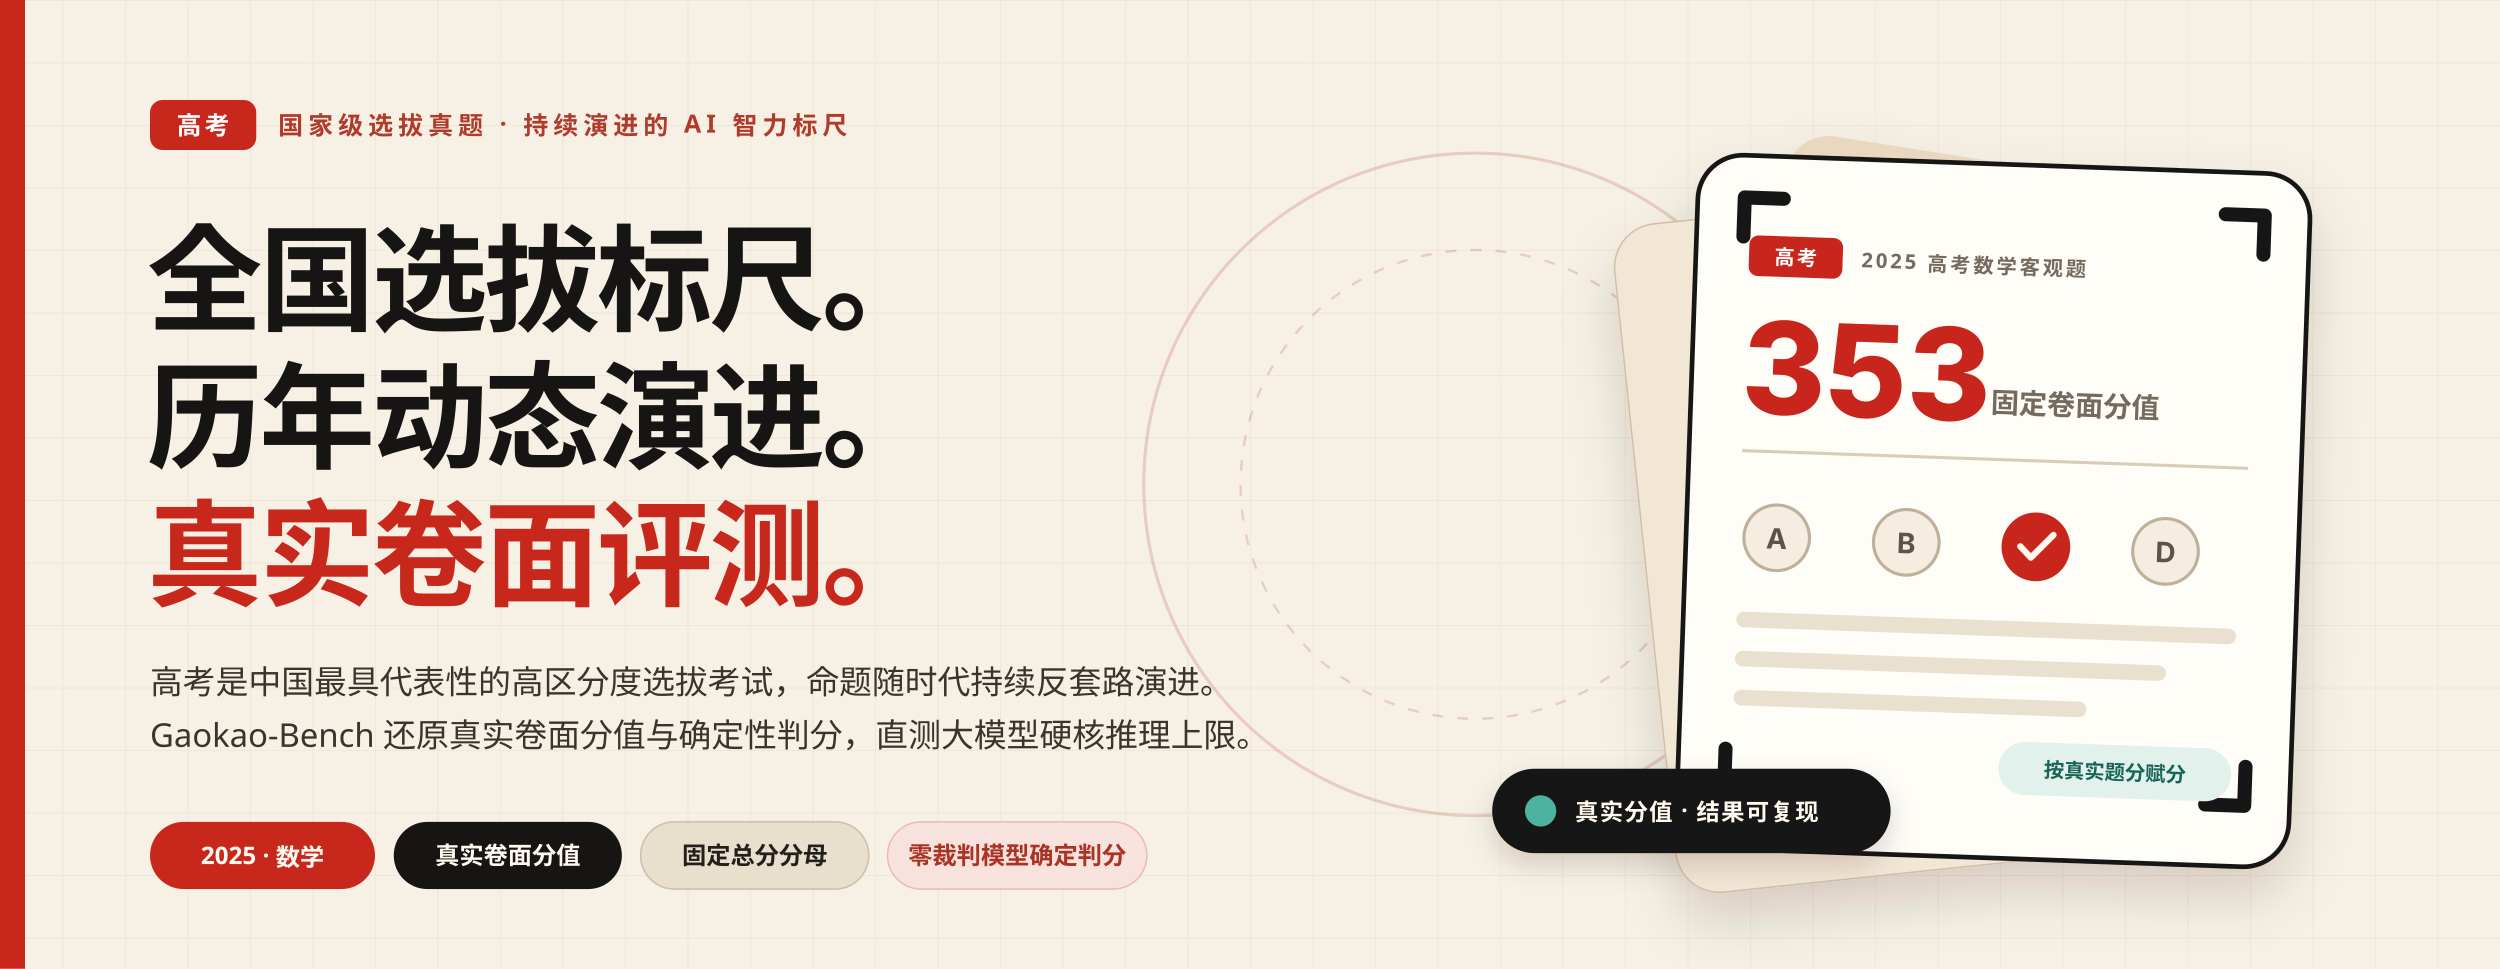
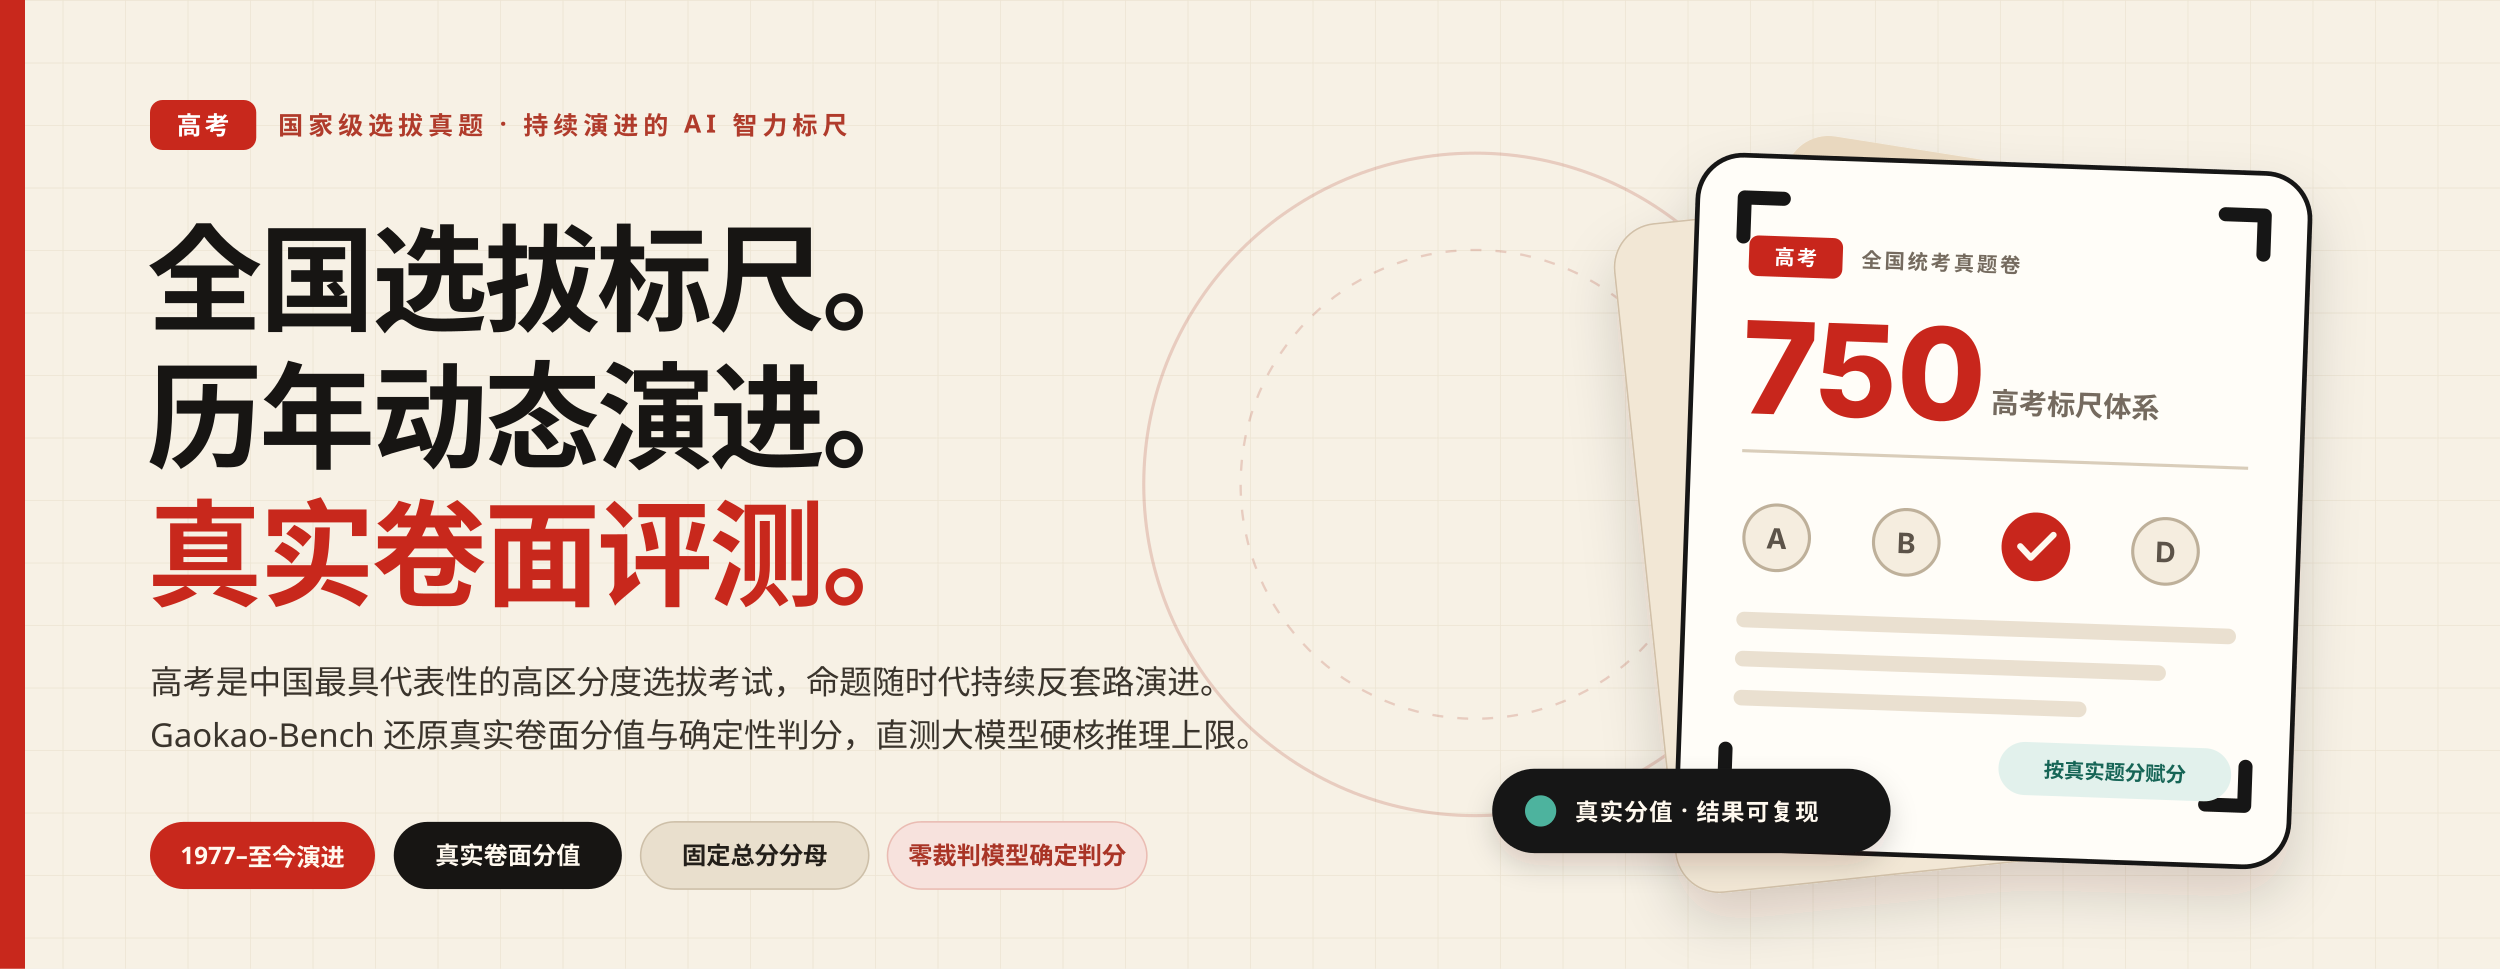
<svg xmlns="http://www.w3.org/2000/svg" width="1600" height="620" viewBox="0 0 1600 620" role="img" aria-labelledby="title desc">
  <defs>
    <pattern id="grid" width="40" height="40" patternUnits="userSpaceOnUse">
      <path d="M40 0H0V40" fill="none" stroke="#E7DCC8" stroke-width="1" />
    </pattern>
    <filter id="cardShadow" x="-20%" y="-20%" width="150%" height="160%">
      <feDropShadow dx="0" dy="18" stdDeviation="18" flood-color="#2A1D10" flood-opacity="0.16" />
    </filter>
    <filter id="badgeShadow" x="-30%" y="-30%" width="170%" height="180%">
      <feDropShadow dx="0" dy="8" stdDeviation="9" flood-color="#2A1D10" flood-opacity="0.16" />
    </filter>
  </defs>
  <rect width="1600" height="620" fill="#F7F1E5" />
  <rect width="1600" height="620" fill="url(#grid)" opacity="0.62" />
  <rect x="0" y="0" width="16" height="620" fill="#C8281C" />
  <g>
    <rect x="96" y="64" width="68" height="32" rx="8" fill="#C8281C" />
    <text x="130" y="86" fill="#FFFFFF" font-family="'PingFang SC', 'Noto Sans SC', 'Microsoft YaHei', sans-serif" font-size="16" font-weight="800" text-anchor="middle" letter-spacing="2">高考</text>
    <text x="178" y="86" fill="#B03B2B" font-family="'PingFang SC', 'Noto Sans SC', 'Microsoft YaHei', sans-serif" font-size="16" font-weight="750" letter-spacing="3.2">国家级选拔真题 · 持续演进的 AI 智力标尺</text>
  </g>
  <text x="94" y="206" fill="#171513" font-family="'PingFang SC', 'Noto Sans SC', 'Microsoft YaHei', sans-serif" font-size="74" font-weight="850" letter-spacing="-2">全国选拔标尺。</text>
  <text x="94" y="294" fill="#171513" font-family="'PingFang SC', 'Noto Sans SC', 'Microsoft YaHei', sans-serif" font-size="74" font-weight="850" letter-spacing="-2">历年动态演进。</text>
  <text x="94" y="382" fill="#C8281C" font-family="'PingFang SC', 'Noto Sans SC', 'Microsoft YaHei', sans-serif" font-size="74" font-weight="850" letter-spacing="-2">真实卷面评测。</text>
  <text x="96" y="444" fill="#3A342C" font-family="'PingFang SC', 'Noto Sans SC', 'Microsoft YaHei', sans-serif" font-size="21" font-weight="500">高考是中国最具代表性的高区分度选拔考试，命题随时代持续反套路演进。</text>
  <text x="96" y="478" fill="#3A342C" font-family="'PingFang SC', 'Noto Sans SC', 'Microsoft YaHei', sans-serif" font-size="21" font-weight="500">Gaokao-Bench 还原真实卷面分值与确定性判分，直测大模型硬核推理上限。</text>
  <g font-family="'PingFang SC', 'Noto Sans SC', 'Microsoft YaHei', sans-serif" font-size="15.5" font-weight="700">
    <rect x="96" y="526" width="144" height="43" rx="21.5" fill="#C8281C" />
-     <text x="168" y="553" fill="#FFF9EF" text-anchor="middle">2025 · 数学</text>
+     <text x="168" y="553" fill="#FFF9EF" text-anchor="middle">1977–至今演进</text>
    <rect x="252" y="526" width="146" height="43" rx="21.5" fill="#171513" />
    <text x="325" y="553" fill="#FFF9EF" text-anchor="middle">真实卷面分值</text>
    <rect x="410" y="526" width="146" height="43" rx="21.5" fill="#E9DFCD" stroke="#CDBFA8" />
    <text x="483" y="553" fill="#231F1A" text-anchor="middle">固定总分分母</text>
    <rect x="568" y="526" width="166" height="43" rx="21.5" fill="#F7E2DD" stroke="#EABCB3" />
    <text x="651" y="553" fill="#A93426" text-anchor="middle">零裁判模型确定判分</text>
  </g>
  <g opacity="0.20">
    <circle cx="944" cy="310" r="212" fill="none" stroke="#A93628" stroke-width="2" />
    <circle cx="944" cy="310" r="150" fill="none" stroke="#A93628" stroke-width="1.5" stroke-dasharray="7 9" />
  </g>
  <g filter="url(#cardShadow)">
    <rect x="1112" y="107" width="340" height="420" rx="28" fill="#E9D8BF" transform="rotate(9 1282 317)" />
    <rect x="1052" y="126" width="365" height="430" rx="28" fill="#F2E7D5" stroke="#D1C0A8" transform="rotate(-6 1234 341)" />
    <g transform="rotate(2 1275 320)">
      <rect x="1080" y="105" width="392" height="444" rx="29" fill="#FFFDF8" stroke="#171513" stroke-width="3" />
      <path d="M1110 157V132H1135" fill="none" stroke="#171513" stroke-width="9" stroke-linecap="round" stroke-linejoin="round" />
      <path d="M1418 132H1443V157" fill="none" stroke="#171513" stroke-width="9" stroke-linecap="round" stroke-linejoin="round" />
      <path d="M1110 485V510H1135" fill="none" stroke="#171513" stroke-width="9" stroke-linecap="round" stroke-linejoin="round" />
      <path d="M1443 485V510H1418" fill="none" stroke="#171513" stroke-width="9" stroke-linecap="round" stroke-linejoin="round" />
      <rect x="1114" y="156" width="60" height="26" rx="6" fill="#C8281C" />
      <text x="1144" y="174" fill="#FFFFFF" font-family="'PingFang SC', 'Noto Sans SC', 'Microsoft YaHei', sans-serif" font-size="13" font-weight="800" text-anchor="middle" letter-spacing="1.5">高考</text>
-       <text x="1186" y="174" fill="#746B5E" font-family="'PingFang SC', 'Noto Sans SC', 'Microsoft YaHei', sans-serif" font-size="13" font-weight="750" letter-spacing="1.8">2025 高考数学客观题</text>
-       <text x="1112" y="270" fill="#C8281C" font-family="Inter, 'SF Pro Display', 'Segoe UI', sans-serif" font-size="82" font-weight="800">353</text>
-       <text x="1272" y="264" fill="#746B5E" font-family="'PingFang SC', 'Noto Sans SC', 'Microsoft YaHei', sans-serif" font-size="18" font-weight="700">固定卷面分值</text>
+       <text x="1186" y="174" fill="#746B5E" font-family="'PingFang SC', 'Noto Sans SC', 'Microsoft YaHei', sans-serif" font-size="13" font-weight="750" letter-spacing="1.8">全国统考真题卷</text>
+       <text x="1112" y="270" fill="#C8281C" font-family="Inter, 'SF Pro Display', 'Segoe UI', sans-serif" font-size="82" font-weight="800">750</text>
+       <text x="1272" y="264" fill="#746B5E" font-family="'PingFang SC', 'Noto Sans SC', 'Microsoft YaHei', sans-serif" font-size="18" font-weight="700">高考标尺体系</text>
      <line x1="1114" y1="294" x2="1438" y2="294" stroke="#D9CDBA" stroke-width="2" />
      <g font-family="Inter, 'SF Pro Text', 'Segoe UI', sans-serif" font-size="18" font-weight="750">
        <circle cx="1138" cy="349" r="21" fill="#F5EDDF" stroke="#BEB09A" stroke-width="2" />
        <text x="1138" y="356" fill="#5B5348" text-anchor="middle">A</text>
        <circle cx="1221" cy="349" r="21" fill="#F5EDDF" stroke="#BEB09A" stroke-width="2" />
        <text x="1221" y="356" fill="#5B5348" text-anchor="middle">B</text>
        <circle cx="1304" cy="349" r="22" fill="#C8281C" />
        <path d="M1294 349L1301 356L1315 341" fill="none" stroke="#FFF9EF" stroke-width="4" stroke-linecap="round" stroke-linejoin="round" />
        <circle cx="1387" cy="349" r="21" fill="#F5EDDF" stroke="#BEB09A" stroke-width="2" />
        <text x="1387" y="356" fill="#5B5348" text-anchor="middle">D</text>
      </g>
      <rect x="1114" y="397" width="320" height="10" rx="5" fill="#EAE0D0" />
      <rect x="1114" y="422" width="276" height="10" rx="5" fill="#EAE0D0" />
      <rect x="1114" y="447" width="226" height="10" rx="5" fill="#EAE0D0" />
      <rect x="1285" y="474" width="149" height="34" rx="17" fill="#E2F1EC" />
      <text x="1359.5" y="496" fill="#176557" font-family="'PingFang SC', 'Noto Sans SC', 'Microsoft YaHei', sans-serif" font-size="13" font-weight="750" text-anchor="middle">按真实题分赋分</text>
    </g>
  </g>
  <g filter="url(#badgeShadow)">
    <rect x="955" y="492" width="255" height="54" rx="27" fill="#171513" />
    <circle cx="986" cy="519" r="10" fill="#4DB39E" />
    <text x="1008" y="525" fill="#FFF9EF" font-family="'PingFang SC', 'Noto Sans SC', 'Microsoft YaHei', sans-serif" font-size="15" font-weight="750" letter-spacing="0.8">真实分值 · 结果可复现</text>
  </g>
</svg>
